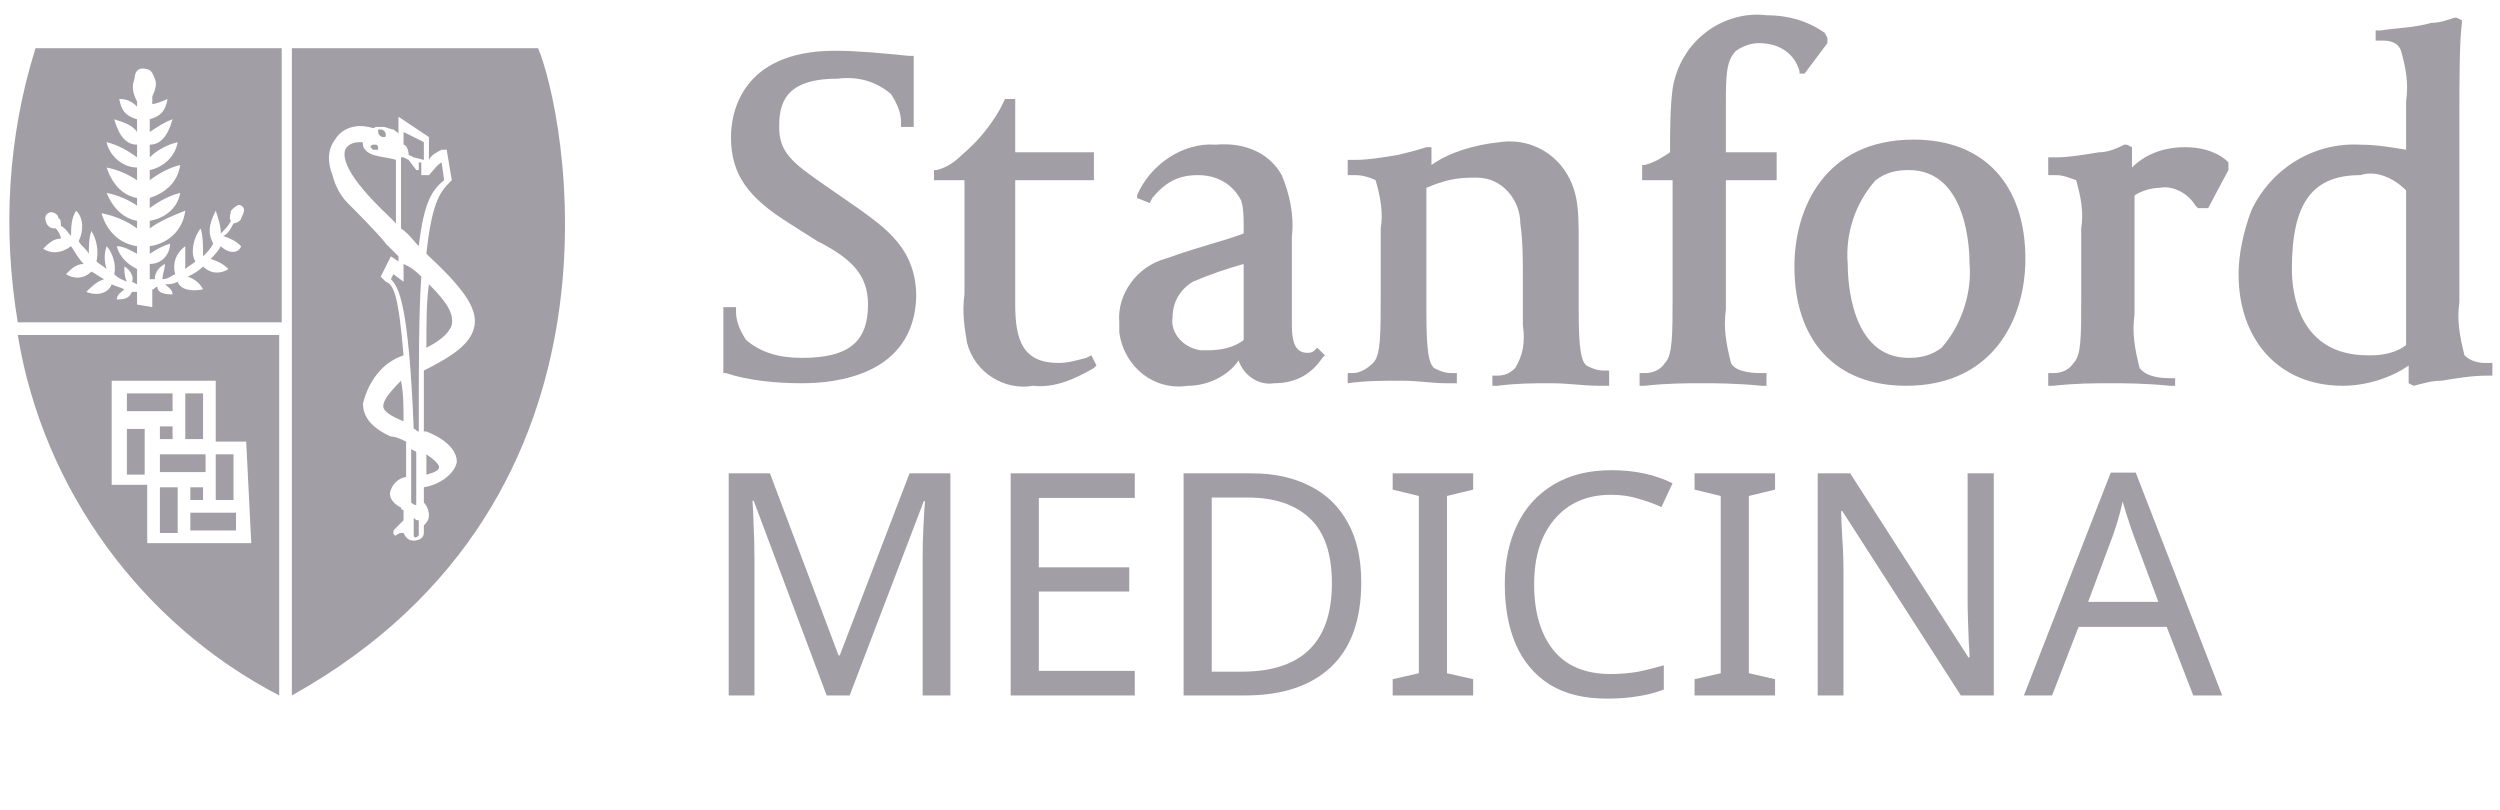
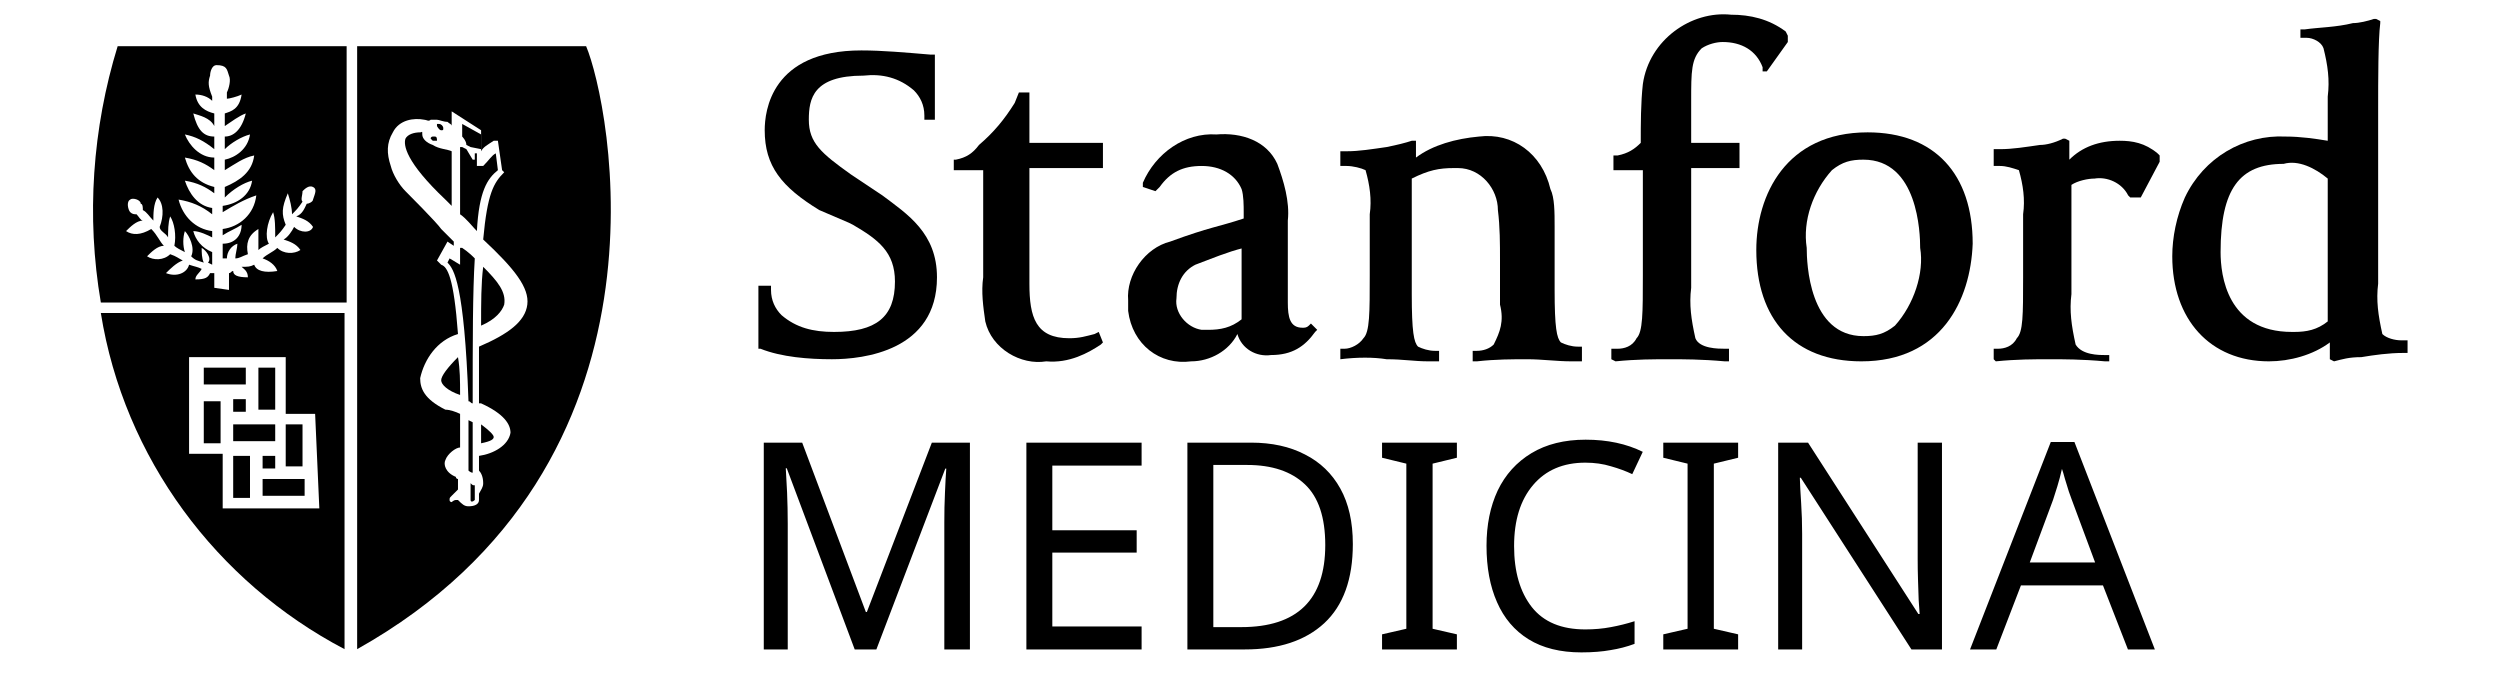
- <svg xmlns="http://www.w3.org/2000/svg" version="1.1" id="Layer_1" x="0px" y="0px" viewBox="0 0 98.5 31.9" style="enable-background:new 0 0 98.5 31.9;" xml:space="preserve">
+ <svg xmlns="http://www.w3.org/2000/svg" version="1.1" id="Layer_1" x="0px" y="0px" viewBox="0 0 119 32" style="enable-background:new 0 0 119 32;" xml:space="preserve">
  <style type="text/css">
- 	.st0{fill:#A19EA5;}
- 	.st1{font-family:'SourceSansPro-Bold';}
- 	.st2{font-size:12.249px;}
+ 	.st0{font-family:'SourceSansPro-Bold';}
+ 	.st1{font-size:13.784px;}
</style>
  <g>
-     <path id="Path_631" class="st0" d="M46.8,15.2c-1.3,0.2-2.5-0.7-2.7-2.1c0-0.1,0-0.3,0-0.4c-0.1-1.1,0.7-2.2,1.8-2.5   c1.7-0.6,2-0.6,3.1-1V8.9c0-0.3,0-0.7-0.1-1c-0.3-0.6-0.9-1-1.7-1s-1.3,0.3-1.8,0.9L45.3,8l-0.5-0.2V7.7c0.5-1.2,1.8-2.1,3.1-2   C49,5.6,50,6,50.5,6.9c0.3,0.7,0.5,1.6,0.4,2.4c0,0.8,0,1.7,0,2.4c0,0.5,0,0.9,0,1.1c0,0.6,0.1,1.1,0.6,1.1c0.1,0,0.2,0,0.3-0.1   l0.1-0.1l0.3,0.3l-0.1,0.1c-0.4,0.6-1,1-1.9,1c-0.6,0.1-1.2-0.3-1.4-0.9C48.4,14.8,47.6,15.2,46.8,15.2 M49,10.4   c-0.7,0.2-1.3,0.4-2,0.7c-0.5,0.3-0.8,0.8-0.8,1.4c-0.1,0.6,0.4,1.2,1.1,1.3l0,0c0.1,0,0.2,0,0.3,0c0.5,0,1-0.1,1.4-0.4L49,10.4z" />
-     <path id="Path_632" class="st0" d="M31.6,15.1c-1,0-2.1-0.1-3-0.4h-0.1v-0.6c0-0.9,0-1.2,0-1.6v-0.4H29v0.2c0,0.4,0.2,0.8,0.4,1.1   c0.6,0.5,1.3,0.7,2.2,0.7c1.8,0,2.6-0.6,2.6-2.1c0-1.2-0.7-1.8-1.8-2.4l-0.2-0.1l-1.1-0.7c-1.6-1-2.3-1.9-2.3-3.4   c0-0.8,0.3-3.4,4.1-3.4c0.9,0,1.9,0.1,2.9,0.2H36v0.2c0,0,0,0.5,0,1c0,0.4,0,0.8,0,1.1V5h-0.5V4.8c0-0.4-0.2-0.8-0.4-1.1   C34.5,3.2,33.8,3,33,3.1c-2.1,0-2.3,1-2.3,1.9c0,1,0.5,1.4,1.8,2.3l1.3,0.9c1.1,0.8,2.3,1.6,2.3,3.5C36,14.8,32.9,15.1,31.6,15.1" />
-     <path id="Path_633" class="st0" d="M40.7,15.2c-1.1,0.2-2.3-0.5-2.6-1.7c-0.1-0.6-0.2-1.2-0.1-1.9c0-1.4,0-2.7,0-4V7.1h-1.2V6.7   h0.1c0.4-0.1,0.7-0.3,1-0.6C38.5,5.6,39,5,39.4,4.3l0.2-0.4h0.4v2.1h3.1v1.1h-3.1v4.9c0,1.4,0.3,2.3,1.7,2.3c0.4,0,0.7-0.1,1.1-0.2   l0.2-0.1l0.2,0.4l-0.1,0.1C42.4,14.9,41.6,15.3,40.7,15.2" />
-     <path id="Path_634" class="st0" d="M53.1,15.1v-0.4h0.2c0.3,0,0.6-0.2,0.8-0.4c0.3-0.3,0.3-1.1,0.3-2.7V9c0.1-0.6,0-1.2-0.2-1.9   C54,7,53.7,6.9,53.4,6.9c0,0,0,0-0.1,0h-0.2V6.3h0.2h0.1c0.5,0,1.1-0.1,1.7-0.2c0.4-0.1,0.8-0.2,1.1-0.3h0.1h0.1v0.7   c0.7-0.5,1.7-0.8,2.7-0.9c1.4-0.2,2.7,0.7,3,2.2c0.1,0.5,0.1,1.1,0.1,1.7v2.7c0,1.6,0.1,2,0.3,2.2c0.2,0.1,0.4,0.2,0.7,0.2h0.2v0.6   H63c-0.6,0-1.2-0.1-1.9-0.1c-0.7,0-1.3,0-2.1,0.1h-0.2v-0.4h0.2c0.3,0,0.5-0.1,0.7-0.3c0.3-0.5,0.4-1,0.3-1.7c0-0.1,0-0.2,0-0.3   c0-0.3,0-1,0-1.6c0-0.7,0-1.4-0.1-2.1c0-0.9-0.7-1.8-1.7-1.8c-0.1,0-0.2,0-0.2,0c-0.6,0-1.1,0.1-1.8,0.4v4.9c0,1.6,0.1,2,0.3,2.2   c0.2,0.1,0.4,0.2,0.7,0.2h0.2v0.4h-0.4c-0.6,0-1.1-0.1-1.8-0.1c-0.7,0-1.4,0-2.1,0.1H53.1z" />
-     <path id="Path_635" class="st0" d="M64.6,15.1v-0.4h0.2c0.3,0,0.6-0.1,0.8-0.4c0.3-0.3,0.3-1.1,0.3-2.7V7.1h-1.2V6.5h0.1   c0.4-0.1,0.7-0.3,1-0.5c0-0.8,0-1.7,0.1-2.5c0.3-1.9,2-3.1,3.7-2.9c0.8,0,1.6,0.2,2.3,0.7L72,1.5v0.2l-0.9,1.2h-0.2V2.8   c-0.2-0.7-0.8-1.1-1.6-1.1c-0.3,0-0.6,0.1-0.9,0.3C68,2.4,68,3,68,4.2v1.8H70v1.1H68v5.1c-0.1,0.7,0,1.3,0.2,2.1   c0.2,0.4,1,0.4,1.2,0.4h0.2v0.5h-0.2c-1-0.1-1.8-0.1-2.3-0.1c-0.7,0-1.4,0-2.3,0.1H64.6z" />
-     <path id="Path_636" class="st0" d="M75.1,15.2c-2.8,0-4.4-1.8-4.4-4.7c0-2.3,1.2-5,4.7-5c2.8,0,4.4,1.8,4.4,4.7   C79.8,12.6,78.5,15.2,75.1,15.2 M75.2,6.7c-0.5,0-0.9,0.1-1.3,0.4c-0.8,0.9-1.2,2.1-1.1,3.3c0,0.6,0.1,3.7,2.4,3.7   c0.5,0,0.9-0.1,1.3-0.4c0.8-0.9,1.2-2.2,1.1-3.3C77.6,9.8,77.5,6.7,75.2,6.7" />
-     <path id="Path_637" class="st0" d="M80.7,15.1v-0.4h0.2c0.3,0,0.6-0.1,0.8-0.4c0.3-0.3,0.3-1,0.3-2.6V9c0.1-0.6,0-1.2-0.2-1.9   C81.5,7,81.3,6.9,81,6.9c0,0,0,0-0.1,0h-0.2V6.2H81c0.5,0,1.1-0.1,1.7-0.2c0.3,0,0.6-0.1,1-0.3h0.1L84,5.8v0.8   c0.5-0.5,1.2-0.8,2.1-0.8c0.5,0,1.1,0.1,1.6,0.5l0.1,0.1v0.3L87,8.2h-0.4l-0.1-0.1c-0.3-0.5-0.9-0.8-1.4-0.7c-0.3,0-0.7,0.1-1,0.3   v4.7c-0.1,0.7,0,1.3,0.2,2.1c0.3,0.4,1,0.4,1.2,0.4h0.2v0.3h-0.2c-1-0.1-1.8-0.1-2.3-0.1c-0.7,0-1.4,0-2.3,0.1H80.7z" />
-     <path id="Path_638" class="st0" d="M95.1,15.2l-0.2-0.1v-0.7c-0.7,0.5-1.7,0.8-2.6,0.8c-2.5,0-4.1-1.8-4.1-4.4   c0-0.8,0.2-1.7,0.5-2.5c0.8-1.7,2.5-2.7,4.3-2.6c0.6,0,1.2,0.1,1.8,0.2V4c0.1-0.7,0-1.3-0.2-2c-0.1-0.3-0.4-0.4-0.7-0.4h-0.1h-0.2   V1.2h0.2c0.6-0.1,1.3-0.1,2-0.3c0.3,0,0.6-0.1,0.9-0.2h0.1l0.2,0.1v0.1c-0.1,0.7-0.1,2.4-0.1,3.6v7.4c-0.1,0.7,0,1.3,0.2,2.1   c0.2,0.2,0.5,0.3,0.8,0.3h0.1h0.2v0.5h-0.2c-0.6,0-1.2,0.1-1.8,0.2C95.8,15,95.5,15.1,95.1,15.2L95.1,15.2z M93,6.9   c-1.9,0-2.7,1.1-2.7,3.7c0,1,0.3,3.4,3,3.4h0.1c0.5,0,1-0.1,1.4-0.4V7.5C94.3,7,93.6,6.7,93,6.9" />
-     <path id="Path_639" class="st0" d="M11.1,12.7V1.9H1.4C0.3,5.4,0.1,9.1,0.7,12.7H11.1z M2.2,9C2.1,9,2,9,1.9,8.9   c-0.1-0.1-0.2-0.4,0-0.5c0.1-0.1,0.4,0,0.4,0.2c0.1,0,0.1,0.2,0.1,0.3C2.6,9,2.7,9.2,2.8,9.3c0-0.3,0-0.7,0.2-1   c0.3,0.3,0.3,0.8,0.1,1.2c0.1,0.2,0.3,0.3,0.4,0.5c0-0.3,0-0.6,0.1-0.9c0.2,0.3,0.3,0.8,0.2,1.2c0.1,0.1,0.3,0.2,0.4,0.3   c-0.1-0.3-0.1-0.6,0-0.9c0.2,0.2,0.4,0.7,0.3,1.1C4.7,11,4.8,11,5,11.1c-0.1-0.2-0.1-0.4-0.1-0.6c0.2,0.1,0.4,0.4,0.3,0.6l0.2,0.1   v-0.6C5,10.4,4.7,10.1,4.6,9.7c0.3,0,0.6,0.2,0.8,0.3V9.7C4.7,9.6,4.2,9.1,4,8.4C4.5,8.5,5,8.7,5.4,9V8.7c-0.6-0.1-1-0.6-1.2-1.1   c0.5,0.1,0.9,0.3,1.2,0.5V7.8c-0.6-0.1-1-0.6-1.2-1.2c0.5,0.1,0.9,0.3,1.2,0.5V6.6c-0.6,0-1.1-0.5-1.2-1C4.6,5.7,5,5.9,5.4,6.2V5.7   c-0.4,0-0.7-0.3-0.9-1c0.3,0.1,0.7,0.2,0.9,0.5V4.7C5.1,4.6,4.8,4.5,4.7,3.9C5,3.9,5.2,4,5.4,4.2V4C5.2,3.6,5.2,3.4,5.3,3.1   c0-0.2,0.1-0.4,0.3-0.4C6,2.7,6,2.9,6.1,3.1s0,0.5-0.1,0.7v0.3C6.1,4.1,6.4,4,6.6,3.9C6.5,4.5,6.2,4.6,5.9,4.7v0.5   C6.2,5,6.5,4.8,6.8,4.7c-0.2,0.7-0.5,1-0.9,1v0.5C6.2,5.9,6.6,5.7,7,5.6c-0.1,0.6-0.6,1-1.1,1.1v0.4c0.4-0.3,0.8-0.5,1.2-0.6   C7,7.2,6.5,7.6,5.9,7.8v0.4c0.4-0.3,0.8-0.5,1.2-0.6C7,8.2,6.5,8.6,5.9,8.7V9c0.4-0.3,0.9-0.5,1.4-0.7C7.2,9.1,6.6,9.6,5.9,9.7v0.3   c0.3-0.2,0.5-0.3,0.8-0.4c0,0.4-0.3,0.8-0.8,0.8v0.6c0.1,0,0.1,0,0.2,0c0-0.3,0.2-0.5,0.4-0.6c0,0.2-0.1,0.4-0.1,0.6   c0.2,0,0.3-0.1,0.5-0.2c-0.1-0.4,0-0.8,0.4-1.1c0,0.3,0,0.6,0,0.9c0.1-0.1,0.3-0.2,0.4-0.3C7.5,10,7.6,9.4,7.9,9   C8,9.3,8,9.6,8,10.1c0.2-0.2,0.3-0.3,0.4-0.5C8.2,9.2,8.2,8.9,8.5,8.3c0.1,0.3,0.2,0.6,0.2,0.9C8.9,9,9,8.9,9.1,8.7   c-0.1-0.1,0-0.3,0-0.4C9.2,8.2,9.4,8,9.5,8.1c0.2,0.1,0.1,0.3,0,0.5c0,0.1-0.2,0.2-0.3,0.2C9.1,9,9,9.2,8.8,9.3   c0.3,0.1,0.5,0.2,0.7,0.4C9.4,10,9,10,8.7,9.7c-0.1,0.2-0.3,0.4-0.4,0.5c0.3,0.1,0.5,0.2,0.7,0.4c-0.3,0.2-0.7,0.2-1-0.1   c-0.2,0.2-0.4,0.3-0.6,0.4c0.3,0.1,0.5,0.3,0.6,0.5c-0.5,0.1-0.9,0-1-0.3c-0.2,0.1-0.3,0.1-0.5,0.1c0.1,0.1,0.3,0.2,0.3,0.4   c-0.4,0-0.6-0.1-0.6-0.3c-0.1,0-0.1,0.1-0.2,0.1v0.7L5.4,12v-0.5c-0.1,0-0.1,0-0.2,0c-0.1,0.2-0.2,0.3-0.6,0.3   c0-0.2,0.2-0.3,0.3-0.4c-0.2-0.1-0.3-0.1-0.5-0.2c-0.1,0.3-0.5,0.5-1,0.3c0.2-0.2,0.4-0.4,0.7-0.5c-0.2-0.1-0.3-0.2-0.5-0.3   c-0.3,0.3-0.7,0.3-1,0.1c0.2-0.2,0.4-0.4,0.7-0.4C3.1,10.2,3,10,2.8,9.7C2.4,10,2,10,1.7,9.8c0.2-0.2,0.4-0.4,0.7-0.4   C2.4,9.3,2.3,9.1,2.2,9" />
-     <path id="Path_640" class="st0" d="M16.1,6.1l0.2,0.1l0.4,0.1V5.6l-0.8-0.4v0.5C16,5.7,16.1,5.9,16.1,6.1" />
-     <path id="Path_641" class="st0" d="M17.3,18.4c0-0.1-0.2-0.3-0.5-0.5v0.8C17.2,18.6,17.3,18.5,17.3,18.4" />
-     <path id="Path_642" class="st0" d="M15.1,16c0,0.2,0.3,0.4,0.8,0.6c0-0.6,0-1.1-0.1-1.6C15.3,15.5,15.1,15.8,15.1,16" />
-     <path id="Path_643" class="st0" d="M16.4,17.8l-0.2-0.1c0,0.6,0,1.3,0,2.1c0,0,0.1,0.1,0.2,0.1C16.4,19.2,16.4,18.4,16.4,17.8" />
-     <path id="Path_644" class="st0" d="M14.7,6.1c-0.3-0.1-0.4-0.3-0.4-0.4s0-0.1-0.1-0.1c-0.3,0-0.5,0.1-0.6,0.3c-0.1,0.3,0,1,1.7,2.6   c0.1,0.1,0.2,0.2,0.3,0.3V6.3C15.3,6.2,15,6.2,14.7,6.1" />
-     <path id="Path_645" class="st0" d="M14.7,5.9L14.7,5.9c0.1,0,0.2,0,0.2,0c0-0.1,0-0.2-0.1-0.2h-0.1c0,0-0.1,0-0.1,0.1   C14.6,5.8,14.6,5.8,14.7,5.9L14.7,5.9" />
-     <path id="Path_646" class="st0" d="M15.1,5.4c0.1,0,0.1,0,0.1-0.1l0,0l0,0c0-0.1-0.1-0.2-0.2-0.2h-0.1v0.1   C14.9,5.3,15,5.4,15.1,5.4" />
-     <path id="Path_647" class="st0" d="M16.8,13.7c0.6-0.3,0.9-0.6,1-0.9c0.1-0.5-0.3-1-0.9-1.6C16.8,11.9,16.8,12.7,16.8,13.7" />
-     <path id="Path_648" class="st0" d="M21.2,1.9h-9.7v25.5C25.5,19.6,22.2,4.2,21.2,1.9 M18.7,12.8c-0.1,0.7-0.8,1.2-2,1.8   c0,0.7,0,1.6,0,2.4h0.1c1,0.4,1.2,0.9,1.2,1.2c-0.1,0.5-0.7,0.9-1.3,1v0.6c0.1,0.1,0.2,0.3,0.2,0.5s-0.1,0.3-0.2,0.4V21   c0,0.2-0.2,0.3-0.4,0.3c-0.2,0-0.3-0.1-0.4-0.3h-0.1c-0.1,0-0.2,0.1-0.2,0.1s-0.1,0-0.1-0.1c0-0.1,0-0.1,0.1-0.2   c0.1-0.1,0.2-0.2,0.3-0.3v-0.4c0,0-0.1,0-0.1-0.1c-0.4-0.2-0.5-0.5-0.4-0.7c0.1-0.3,0.4-0.5,0.6-0.5c0-0.5,0-1,0-1.4   c-0.2-0.1-0.4-0.2-0.6-0.2c-0.9-0.4-1.1-0.9-1.1-1.3c0.2-0.8,0.7-1.6,1.6-1.9c-0.2-2.4-0.4-2.8-0.7-2.9L15,10.9l0.4-0.8l0.3,0.2   v-0.2c-0.2-0.2-0.3-0.3-0.5-0.5C15,9.3,13.8,8.1,13.7,8c-0.3-0.3-0.5-0.7-0.6-1.1c-0.2-0.5-0.2-1,0.1-1.4C13.5,5,14.1,4.9,14.5,5   c0.1,0,0.2,0.1,0.3,0C15,5,15,5,15.1,5s0.3,0.1,0.4,0.1c0.1,0.1,0.2,0.1,0.2,0.2V4.6l1.2,0.8v0.9C17,6.1,17.2,6,17.4,5.9h0.2   l0.2,1.2l-0.1,0.1c-0.4,0.4-0.7,0.9-0.9,2.8C18.2,11.3,18.8,12.1,18.7,12.8" />
-     <path id="Path_649" class="st0" d="M17.5,7.1l-0.1-0.7c-0.2,0.1-0.3,0.3-0.5,0.5h-0.3V6.4h-0.1v0.3h-0.1l-0.3-0.4l-0.2-0.1   c0,0,0,0-0.1,0V9c0.3,0.2,0.5,0.5,0.7,0.7C16.7,8,17,7.5,17.5,7.1" />
-     <path id="Path_650" class="st0" d="M16.3,20.4c0,0.2,0,0.4,0,0.7c0,0.1,0.1,0.1,0.2,0v-0.6C16.4,20.5,16.4,20.5,16.3,20.4" />
-     <path id="Path_651" class="st0" d="M15.9,10.4v0.7l-0.4-0.3L15.4,11c0.3,0.3,0.7,0.9,0.9,5.9c0.1,0,0.1,0.1,0.2,0.1   c0-2.7,0-4.7,0.1-6.1c-0.1-0.1-0.3-0.3-0.5-0.4L15.9,10.4" />
-     <rect id="Rectangle_69" x="5" y="15.5" class="st0" width="1.8" height="0.7" />
-     <rect id="Rectangle_70" x="6.3" y="17.9" class="st0" width="1.8" height="0.7" />
-     <rect id="Rectangle_71" x="5" y="16.9" class="st0" width="0.7" height="1.8" />
-     <rect id="Rectangle_72" x="7.5" y="19.2" class="st0" width="0.5" height="0.5" />
-     <rect id="Rectangle_73" x="7.3" y="15.5" class="st0" width="0.7" height="1.8" />
-     <rect id="Rectangle_74" x="6.3" y="16.8" class="st0" width="0.5" height="0.5" />
-     <rect id="Rectangle_75" x="6.3" y="19.2" class="st0" width="0.7" height="1.8" />
-     <rect id="Rectangle_76" x="8.5" y="17.9" class="st0" width="0.7" height="1.8" />
-     <path id="Path_652" class="st0" d="M0.7,13.2c1,6.1,4.9,11.4,10.3,14.2V13.2H0.7z M9.9,21.4H5.8v-2.3H4.4V15h4.1v2.4h1.2L9.9,21.4z   " />
-     <rect id="Rectangle_77" x="7.5" y="20.2" class="st0" width="1.8" height="0.7" />
-     <text transform="matrix(1 0 0 1 27.5234 27.4005)" class="st0 st1 st2">MEDICINA</text>
+     <path id="Path_631" d="M56.7,17.2c-1.5,0.2-2.8-0.8-3-2.4c0-0.1,0-0.3,0-0.5c-0.1-1.2,0.8-2.5,2-2.8c1.9-0.7,2.3-0.7,3.5-1.1v-0.3   c0-0.3,0-0.8-0.1-1.1c-0.3-0.7-1-1.1-1.9-1.1s-1.5,0.3-2,1L55,9.1l-0.6-0.2V8.7c0.6-1.4,2-2.4,3.5-2.3c1.2-0.1,2.4,0.3,2.9,1.4   c0.3,0.8,0.6,1.8,0.5,2.7c0,0.9,0,1.9,0,2.7c0,0.6,0,1,0,1.2c0,0.7,0.1,1.2,0.7,1.2c0.1,0,0.2,0,0.3-0.1l0.1-0.1l0.3,0.3l-0.1,0.1   c-0.5,0.7-1.1,1.1-2.1,1.1c-0.7,0.1-1.4-0.3-1.6-1C58.5,16.7,57.6,17.2,56.7,17.2 M59.2,11.8c-0.8,0.2-1.5,0.5-2.3,0.8   c-0.6,0.3-0.9,0.9-0.9,1.6c-0.1,0.7,0.5,1.4,1.2,1.5l0,0c0.1,0,0.2,0,0.3,0c0.6,0,1.1-0.1,1.6-0.5V11.8z" />
+     <path id="Path_632" d="M39.6,17.1c-1.1,0-2.4-0.1-3.4-0.5h-0.1v-0.7c0-1,0-1.4,0-1.8v-0.5h0.6v0.2c0,0.5,0.2,0.9,0.5,1.2   c0.7,0.6,1.5,0.8,2.5,0.8c2,0,2.9-0.7,2.9-2.4c0-1.4-0.8-2-2-2.7l-0.2-0.1L39,10c-1.8-1.1-2.6-2.1-2.6-3.8c0-0.9,0.3-3.8,4.6-3.8   c1,0,2.1,0.1,3.3,0.2h0.2v0.2c0,0,0,0.6,0,1.1c0,0.5,0,0.9,0,1.2v0.6H44V5.5c0-0.5-0.2-0.9-0.5-1.2c-0.7-0.6-1.5-0.8-2.4-0.7   c-2.4,0-2.6,1.1-2.6,2.1c0,1.1,0.6,1.6,2,2.6l1.5,1c1.2,0.9,2.6,1.8,2.6,3.9C44.6,16.7,41.1,17.1,39.6,17.1" />
+     <path id="Path_633" d="M49.8,17.2c-1.2,0.2-2.6-0.6-2.9-1.9c-0.1-0.7-0.2-1.4-0.1-2.1c0-1.6,0-3,0-4.5V8.1h-1.4V7.6h0.1   c0.5-0.1,0.8-0.3,1.1-0.7c0.7-0.6,1.2-1.2,1.7-2l0.2-0.5h0.5v2.4h3.5v1.2h-3.5v5.5c0,1.6,0.3,2.6,1.9,2.6c0.5,0,0.8-0.1,1.2-0.2   l0.2-0.1l0.2,0.5l-0.1,0.1C51.8,16.8,50.9,17.3,49.8,17.2" />
+     <path id="Path_634" d="M63.8,17.1v-0.5H64c0.3,0,0.7-0.2,0.9-0.5c0.3-0.3,0.3-1.2,0.3-3v-2.9c0.1-0.7,0-1.4-0.2-2.1   c-0.2-0.1-0.6-0.2-0.9-0.2c0,0,0,0-0.1,0h-0.2V7.2H64h0.1c0.6,0,1.2-0.1,1.9-0.2c0.5-0.1,0.9-0.2,1.2-0.3h0.1h0.1v0.8   c0.8-0.6,1.9-0.9,3-1c1.6-0.2,3,0.8,3.4,2.5C74,9.4,74,10.1,74,10.8v3c0,1.8,0.1,2.3,0.3,2.5c0.2,0.1,0.5,0.2,0.8,0.2h0.2v0.7h-0.5   c-0.7,0-1.4-0.1-2.1-0.1s-1.5,0-2.4,0.1h-0.2v-0.5h0.2c0.3,0,0.6-0.1,0.8-0.3c0.3-0.6,0.5-1.1,0.3-1.9c0-0.1,0-0.2,0-0.3   c0-0.3,0-1.1,0-1.8c0-0.8,0-1.6-0.1-2.4c0-1-0.8-2-1.9-2c-0.1,0-0.2,0-0.2,0c-0.7,0-1.2,0.1-2,0.5v5.5c0,1.8,0.1,2.3,0.3,2.5   c0.2,0.1,0.5,0.2,0.8,0.2h0.2v0.5h-0.5c-0.7,0-1.2-0.1-2-0.1C65.4,17,64.6,17,63.8,17.1L63.8,17.1z" />
+     <path id="Path_635" d="M76.7,17.1v-0.5H77c0.3,0,0.7-0.1,0.9-0.5c0.3-0.3,0.3-1.2,0.3-3V8.1h-1.4V7.4H77c0.5-0.1,0.8-0.3,1.1-0.6   c0-0.9,0-1.9,0.1-2.8c0.3-2.1,2.3-3.5,4.2-3.3c0.9,0,1.8,0.2,2.6,0.8l0.1,0.2V2l-1,1.4h-0.2V3.2C83.6,2.4,82.9,2,82,2   c-0.3,0-0.7,0.1-1,0.3c-0.5,0.5-0.5,1.1-0.5,2.5v2h2.3v1.2h-2.3v5.7c-0.1,0.8,0,1.5,0.2,2.4c0.2,0.5,1.1,0.5,1.4,0.5h0.2v0.6h-0.2   c-1.1-0.1-2-0.1-2.6-0.1c-0.8,0-1.6,0-2.6,0.1L76.7,17.1L76.7,17.1z" />
+     <path id="Path_636" d="M88.6,17.2c-3.2,0-5-2-5-5.3c0-2.6,1.4-5.6,5.3-5.6c3.2,0,5,2,5,5.3C93.8,14.3,92.4,17.2,88.6,17.2    M88.7,7.6c-0.6,0-1,0.1-1.5,0.5c-0.9,1-1.4,2.4-1.2,3.7c0,0.7,0.1,4.2,2.7,4.2c0.6,0,1-0.1,1.5-0.5c0.9-1,1.4-2.5,1.2-3.7   C91.4,11.1,91.3,7.6,88.7,7.6" />
+     <path id="Path_637" d="M94.9,17.1v-0.5h0.2c0.3,0,0.7-0.1,0.9-0.5c0.3-0.3,0.3-1.1,0.3-2.9v-3c0.1-0.7,0-1.4-0.2-2.1   c-0.3-0.1-0.6-0.2-0.9-0.2c0,0,0,0-0.1,0h-0.2V7.1h0.3c0.6,0,1.2-0.1,1.9-0.2c0.3,0,0.7-0.1,1.1-0.3h0.1l0.2,0.1v0.9   c0.6-0.6,1.4-0.9,2.4-0.9c0.6,0,1.2,0.1,1.8,0.6l0.1,0.1v0.3l-0.9,1.7h-0.5l-0.1-0.1c-0.3-0.6-1-0.9-1.6-0.8   c-0.3,0-0.8,0.1-1.1,0.3V14c-0.1,0.8,0,1.5,0.2,2.4c0.3,0.5,1.1,0.5,1.4,0.5h0.2v0.3h-0.2c-1.1-0.1-2-0.1-2.6-0.1   c-0.8,0-1.6,0-2.6,0.1L94.9,17.1L94.9,17.1z" />
+     <path id="Path_638" d="M111.1,17.2l-0.2-0.1v-0.8c-0.8,0.6-1.9,0.9-2.9,0.9c-2.8,0-4.6-2-4.6-5c0-0.9,0.2-1.9,0.6-2.8   c0.9-1.9,2.8-3,4.8-2.9c0.7,0,1.4,0.1,2,0.2V4.6c0.1-0.8,0-1.5-0.2-2.3c-0.1-0.3-0.5-0.5-0.8-0.5h-0.1h-0.2V1.4h0.2   c0.7-0.1,1.5-0.1,2.3-0.3c0.3,0,0.7-0.1,1-0.2h0.1l0.2,0.1v0.1c-0.1,0.8-0.1,2.7-0.1,4.1v8.3c-0.1,0.8,0,1.5,0.2,2.4   c0.2,0.2,0.6,0.3,0.9,0.3h0.1h0.2v0.6h-0.2c-0.7,0-1.4,0.1-2,0.2C111.8,17,111.5,17.1,111.1,17.2L111.1,17.2z M108.7,7.8   c-2.1,0-3,1.2-3,4.2c0,1.1,0.3,3.8,3.4,3.8h0.1c0.6,0,1.1-0.1,1.6-0.5V8.5C110.2,8,109.4,7.6,108.7,7.8" />
+     <path id="Path_639" d="M16.5,14.4V2.2H5.6c-1.2,3.9-1.5,8.1-0.8,12.2H16.5z M6.5,10.2c-0.1,0-0.2,0-0.3-0.1S6,9.6,6.2,9.5   c0.1-0.1,0.5,0,0.5,0.2c0.1,0,0.1,0.2,0.1,0.3c0.2,0.1,0.3,0.3,0.5,0.5c0-0.3,0-0.8,0.2-1.1c0.3,0.3,0.3,0.9,0.1,1.4   C7.6,11,7.9,11.1,8,11.3c0-0.3,0-0.7,0.1-1c0.2,0.3,0.3,0.9,0.2,1.4c0.1,0.1,0.3,0.2,0.5,0.3c-0.1-0.3-0.1-0.7,0-1   c0.2,0.2,0.5,0.8,0.3,1.2c0.2,0.2,0.3,0.2,0.6,0.3c-0.1-0.2-0.1-0.5-0.1-0.7c0.2,0.1,0.5,0.5,0.3,0.7l0.2,0.1V12   c-0.5-0.2-0.8-0.6-0.9-1c0.3,0,0.7,0.2,0.9,0.3V11c-0.8-0.1-1.4-0.7-1.6-1.5c0.6,0.1,1.1,0.3,1.6,0.7V9.9C9.4,9.8,9,9.2,8.8,8.6   c0.6,0.1,1,0.3,1.4,0.6V8.9C9.4,8.7,9,8.2,8.8,7.5c0.6,0.1,1,0.3,1.4,0.6V7.5c-0.7,0-1.2-0.6-1.4-1.1c0.5,0.1,0.9,0.3,1.4,0.7V6.5   c-0.5,0-0.8-0.3-1-1.1c0.3,0.1,0.8,0.2,1,0.6V5.4C9.8,5.3,9.4,5.1,9.3,4.5c0.3,0,0.6,0.1,0.8,0.3V4.6c-0.2-0.5-0.2-0.7-0.1-1   c0-0.2,0.1-0.5,0.3-0.5c0.5,0,0.5,0.2,0.6,0.5c0.1,0.2,0,0.6-0.1,0.8v0.3c0.1,0,0.5-0.1,0.7-0.2c-0.1,0.7-0.5,0.8-0.8,0.9v0.6   c0.3-0.2,0.7-0.5,1-0.6c-0.2,0.8-0.6,1.1-1,1.1v0.6c0.3-0.3,0.8-0.6,1.2-0.7c-0.1,0.7-0.7,1.1-1.2,1.2v0.5c0.5-0.3,0.9-0.6,1.4-0.7   c-0.1,0.8-0.7,1.2-1.4,1.5v0.5C11.1,9,11.6,8.7,12,8.6c-0.1,0.7-0.7,1.1-1.4,1.2v0.3c0.5-0.3,1-0.6,1.6-0.8   c-0.1,0.9-0.8,1.5-1.6,1.6v0.3c0.3-0.2,0.6-0.3,0.9-0.5c0,0.5-0.3,0.9-0.9,0.9v0.7c0.1,0,0.1,0,0.2,0c0-0.3,0.2-0.6,0.5-0.7   c0,0.2-0.1,0.5-0.1,0.7c0.2,0,0.3-0.1,0.6-0.2c-0.1-0.5,0-0.9,0.5-1.2c0,0.3,0,0.7,0,1c0.1-0.1,0.3-0.2,0.5-0.3   c-0.2-0.3-0.1-1,0.2-1.5c0.1,0.3,0.1,0.7,0.1,1.2c0.2-0.2,0.3-0.3,0.5-0.6c-0.2-0.5-0.2-0.8,0.1-1.5c0.1,0.3,0.2,0.7,0.2,1   c0.2-0.2,0.3-0.3,0.5-0.6c-0.1-0.1,0-0.3,0-0.5c0.1-0.1,0.3-0.3,0.5-0.2c0.2,0.1,0.1,0.3,0,0.6c0,0.1-0.2,0.2-0.3,0.2   c-0.1,0.2-0.2,0.5-0.5,0.6c0.3,0.1,0.6,0.2,0.8,0.5c-0.1,0.3-0.6,0.3-0.9,0c-0.1,0.2-0.3,0.5-0.5,0.6c0.3,0.1,0.6,0.2,0.8,0.5   c-0.3,0.2-0.8,0.2-1.1-0.1c-0.2,0.2-0.5,0.3-0.7,0.5c0.3,0.1,0.6,0.3,0.7,0.6c-0.6,0.1-1,0-1.1-0.3c-0.2,0.1-0.3,0.1-0.6,0.1   c0.1,0.1,0.3,0.2,0.3,0.5c-0.5,0-0.7-0.1-0.7-0.3c-0.1,0-0.1,0.1-0.2,0.1v0.8l-0.7-0.1V13c-0.1,0-0.1,0-0.2,0   c-0.1,0.2-0.2,0.3-0.7,0.3c0-0.2,0.2-0.3,0.3-0.5c-0.2-0.1-0.3-0.1-0.6-0.2C8.9,13,8.4,13.2,7.9,13c0.2-0.2,0.5-0.5,0.8-0.6   c-0.2-0.1-0.3-0.2-0.6-0.3c-0.3,0.3-0.8,0.3-1.1,0.1c0.2-0.2,0.5-0.5,0.8-0.5c-0.2-0.2-0.3-0.5-0.6-0.8c-0.5,0.3-0.9,0.3-1.2,0.1   c0.2-0.2,0.5-0.5,0.8-0.5C6.7,10.5,6.6,10.3,6.5,10.2" />
+     <path id="Path_640" d="M22.2,6.9l0.2,0.1l0.5,0.1V6.4l-0.9-0.5v0.6C22,6.5,22.2,6.7,22.2,6.9" />
+     <path id="Path_641" d="M23.5,20.8c0-0.1-0.2-0.3-0.6-0.6v0.9C23.4,21,23.5,20.9,23.5,20.8" />
+     <path id="Path_642" d="M21,18.1c0,0.2,0.3,0.5,0.9,0.7c0-0.7,0-1.2-0.1-1.8C21.3,17.5,21,17.9,21,18.1" />
+     <path id="Path_643" d="M22.5,20.1L22.3,20c0,0.7,0,1.5,0,2.4c0,0,0.1,0.1,0.2,0.1C22.5,21.7,22.5,20.8,22.5,20.1" />
+     <path id="Path_644" d="M20.6,6.9c-0.3-0.1-0.5-0.3-0.5-0.5s0-0.1-0.1-0.1c-0.3,0-0.6,0.1-0.7,0.3c-0.1,0.3,0,1.1,1.9,2.9   c0.1,0.1,0.2,0.2,0.3,0.3V7.2C21.3,7.1,20.9,7.1,20.6,6.9" />
+     <path id="Path_645" d="M20.6,6.7L20.6,6.7c0.1,0,0.2,0,0.2,0c0-0.1,0-0.2-0.1-0.2h-0.1c0,0-0.1,0-0.1,0.1   C20.5,6.6,20.5,6.6,20.6,6.7L20.6,6.7" />
+     <path id="Path_646" d="M21,6.2c0.1,0,0.1,0,0.1-0.1l0,0l0,0c0-0.1-0.1-0.2-0.2-0.2h-0.1v0.1C20.8,6,20.9,6.2,21,6.2" />
+     <path id="Path_647" d="M22.9,15.5c0.7-0.3,1-0.7,1.1-1c0.1-0.6-0.3-1.1-1-1.8C22.9,13.5,22.9,14.4,22.9,15.5" />
+     <path id="Path_648" d="M27.9,2.2H17v28.7C32.7,22.1,29,4.8,27.9,2.2 M25.1,14.5c-0.1,0.8-0.9,1.4-2.3,2c0,0.8,0,1.8,0,2.7h0.1   c1.1,0.5,1.4,1,1.4,1.4c-0.1,0.6-0.8,1-1.5,1.1v0.7c0.1,0.1,0.2,0.3,0.2,0.6c0,0.2-0.1,0.3-0.2,0.5v0.3c0,0.2-0.2,0.3-0.5,0.3   c-0.2,0-0.3-0.1-0.5-0.3h-0.1c-0.1,0-0.2,0.1-0.2,0.1s-0.1,0-0.1-0.1s0-0.1,0.1-0.2c0.1-0.1,0.2-0.2,0.3-0.3v-0.5   c0,0-0.1,0-0.1-0.1c-0.5-0.2-0.6-0.6-0.5-0.8c0.1-0.3,0.5-0.6,0.7-0.6c0-0.6,0-1.1,0-1.6c-0.2-0.1-0.5-0.2-0.7-0.2   c-1-0.5-1.2-1-1.2-1.5c0.2-0.9,0.8-1.8,1.8-2.1c-0.2-2.7-0.5-3.2-0.8-3.3l-0.2-0.2l0.5-0.9l0.3,0.2v-0.2c-0.2-0.2-0.3-0.3-0.6-0.6   c-0.2-0.3-1.6-1.7-1.7-1.8c-0.3-0.3-0.6-0.8-0.7-1.2c-0.2-0.6-0.2-1.1,0.1-1.6c0.3-0.6,1-0.7,1.5-0.6c0.1,0,0.2,0.1,0.3,0   c0.2,0,0.2,0,0.3,0s0.3,0.1,0.5,0.1c0.1,0.1,0.2,0.1,0.2,0.2V5.3l1.4,0.9v1c0.1-0.2,0.3-0.3,0.6-0.5h0.2l0.2,1.4L24,8.2   c-0.5,0.5-0.8,1-1,3.2C24.5,12.8,25.2,13.7,25.1,14.5" />
+     <path id="Path_649" d="M23.7,8.1l-0.1-0.8c-0.2,0.1-0.3,0.3-0.6,0.6h-0.3V7.3h-0.1v0.3h-0.1l-0.3-0.5l-0.2-0.1c0,0,0,0-0.1,0v3.2   c0.3,0.2,0.6,0.6,0.8,0.8C22.8,9.1,23.2,8.5,23.7,8.1" />
+     <path id="Path_650" d="M22.4,23c0,0.2,0,0.5,0,0.8c0,0.1,0.1,0.1,0.2,0v-0.7C22.5,23.1,22.5,23.1,22.4,23" />
+     <path id="Path_651" d="M21.9,11.8v0.8l-0.5-0.3l-0.1,0.2c0.3,0.3,0.8,1,1,6.6c0.1,0,0.1,0.1,0.2,0.1c0-3,0-5.3,0.1-6.9   c-0.1-0.1-0.3-0.3-0.6-0.5L21.9,11.8" />
+     <rect id="Rectangle_69" x="9.7" y="17.5" width="2" height="0.8" />
+     <rect id="Rectangle_70" x="11.1" y="20.2" width="2" height="0.8" />
+     <rect id="Rectangle_71" x="9.7" y="19.1" width="0.8" height="2" />
+     <rect id="Rectangle_72" x="12.5" y="21.7" width="0.6" height="0.6" />
+     <rect id="Rectangle_73" x="12.3" y="17.5" width="0.8" height="2" />
+     <rect id="Rectangle_74" x="11.1" y="19" width="0.6" height="0.6" />
+     <rect id="Rectangle_75" x="11.1" y="21.7" width="0.8" height="2" />
+     <rect id="Rectangle_76" x="13.6" y="20.2" width="0.8" height="2" />
+     <path id="Path_652" d="M4.8,14.9c1.1,6.9,5.5,12.8,11.6,16v-16H4.8z M15.2,24.2h-4.6v-2.6H9V17h4.6v2.7H15L15.2,24.2z" />
+     <rect id="Rectangle_77" x="12.5" y="22.8" width="2" height="0.8" />
+     <text transform="matrix(1 0 0 1 35.0121 30.9133)" class="st0 st1">MEDICINA</text>
  </g>
</svg>
